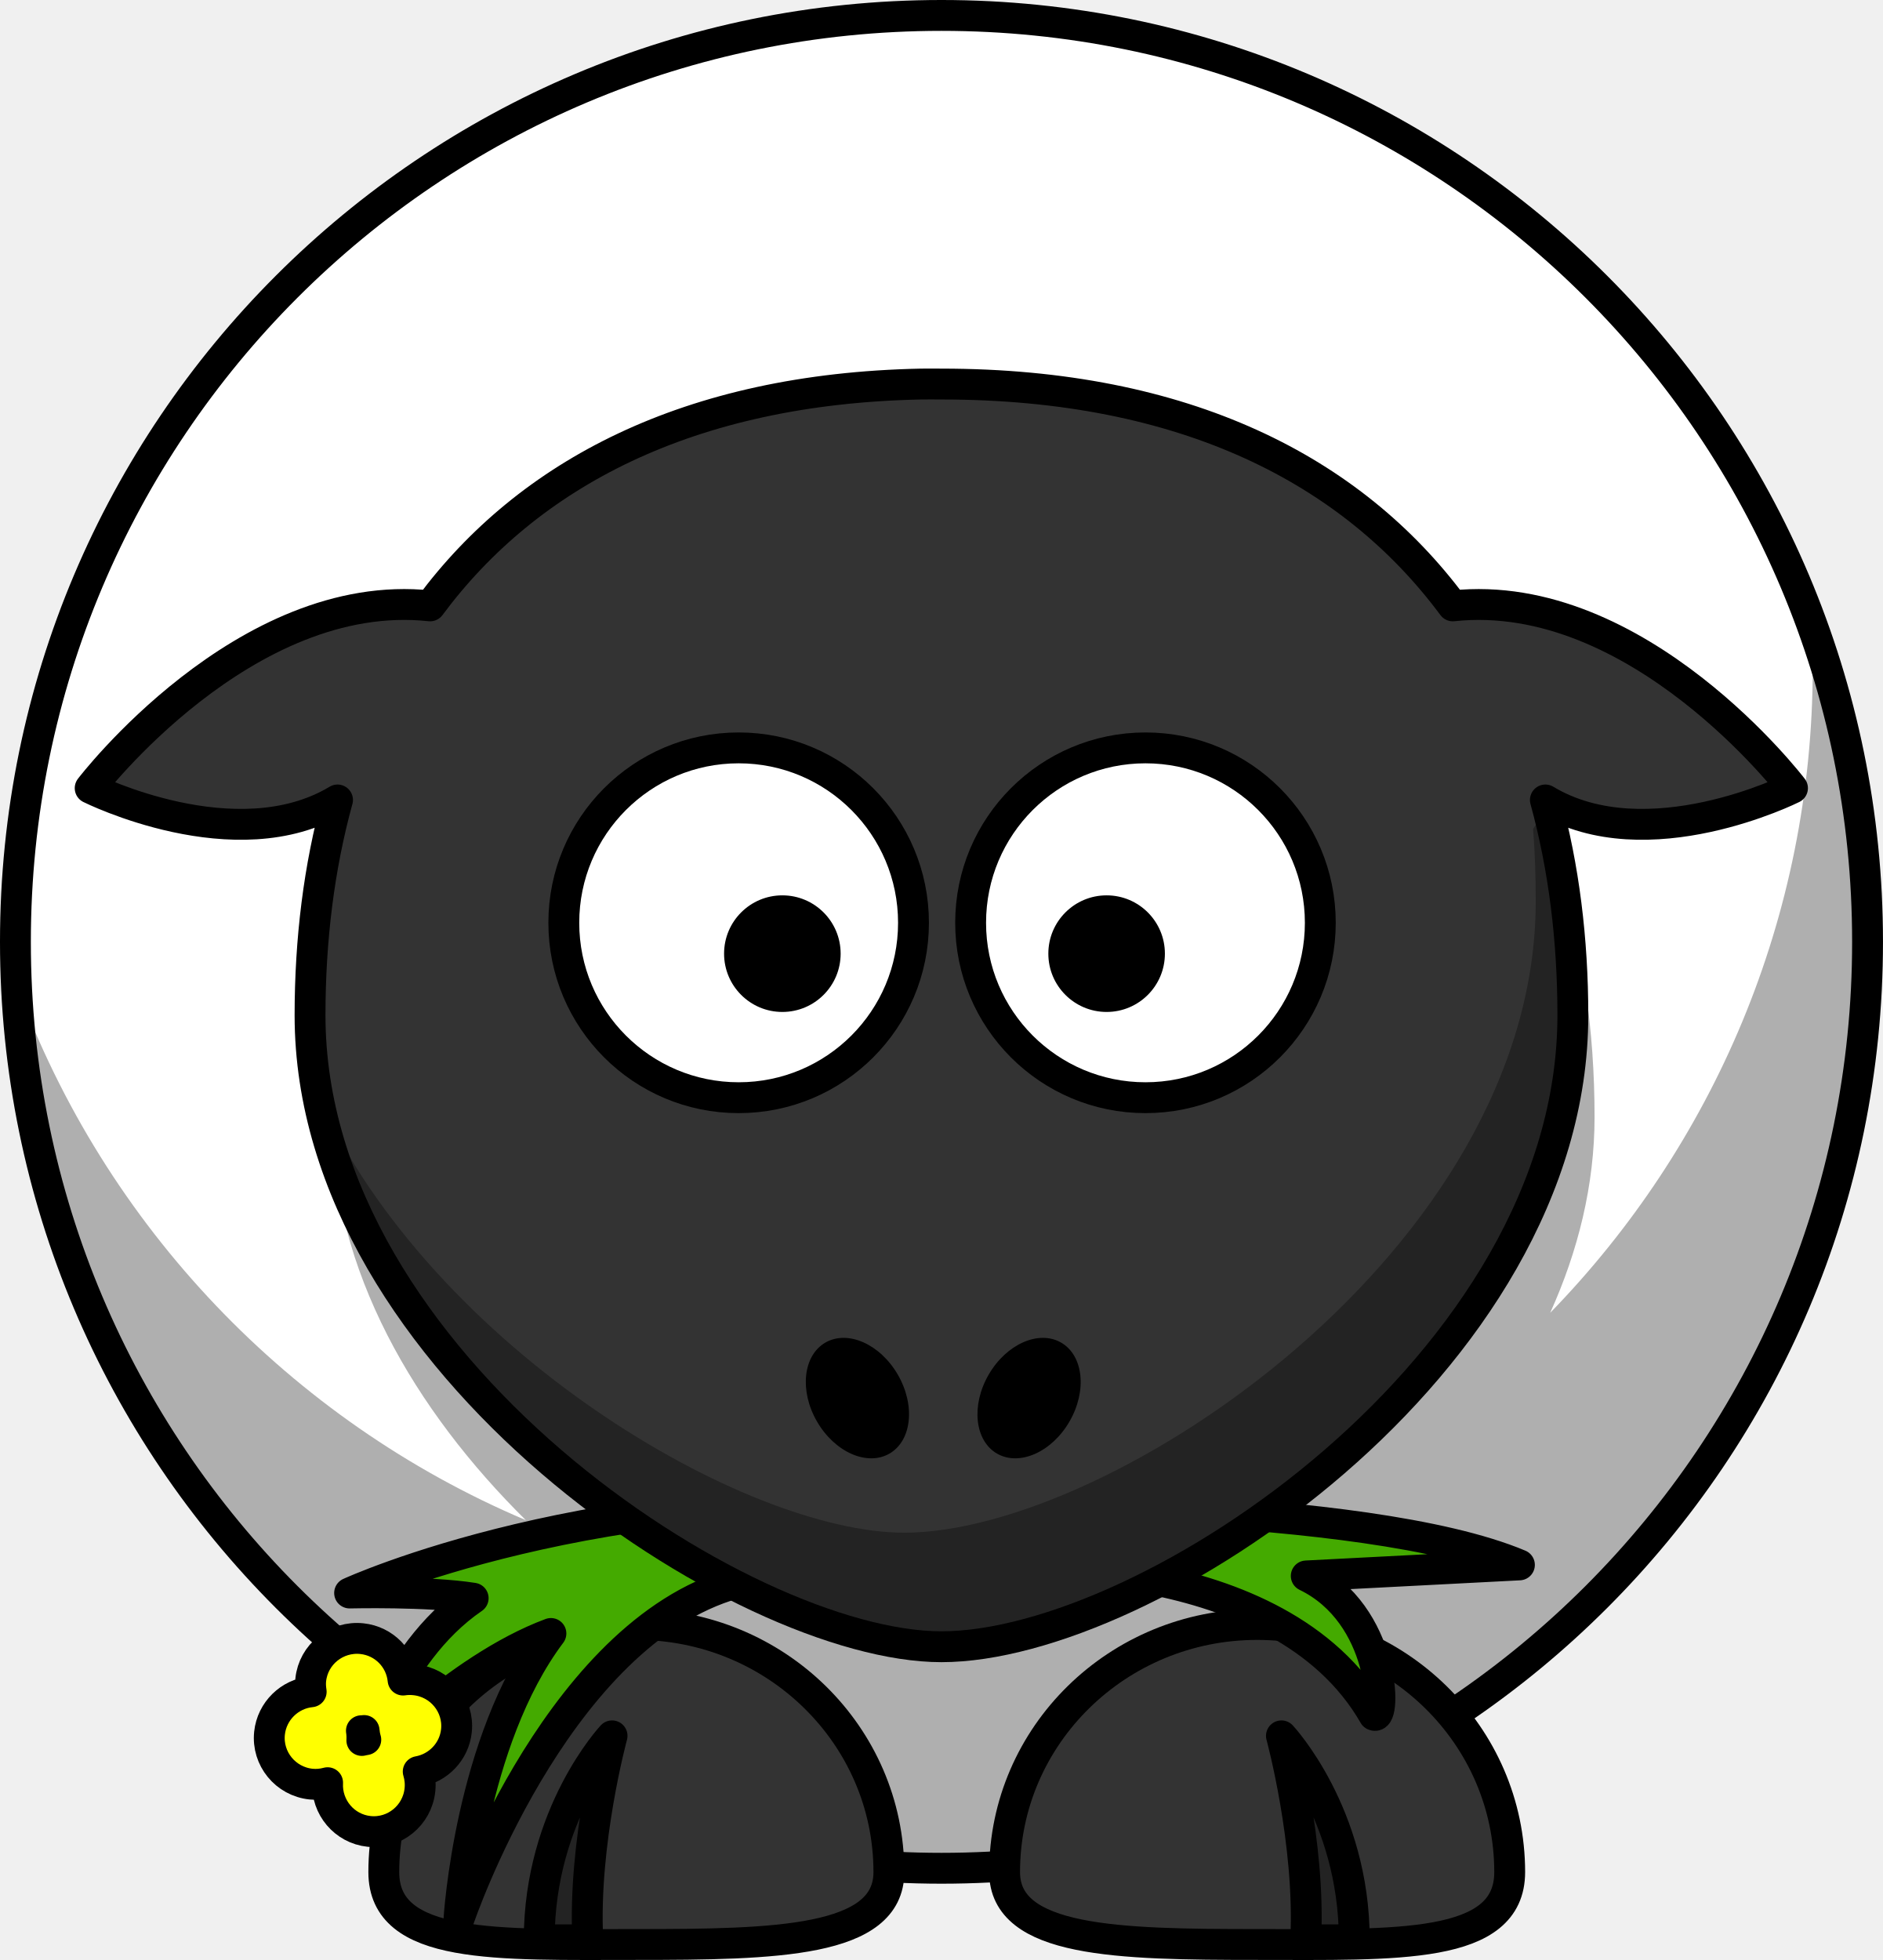
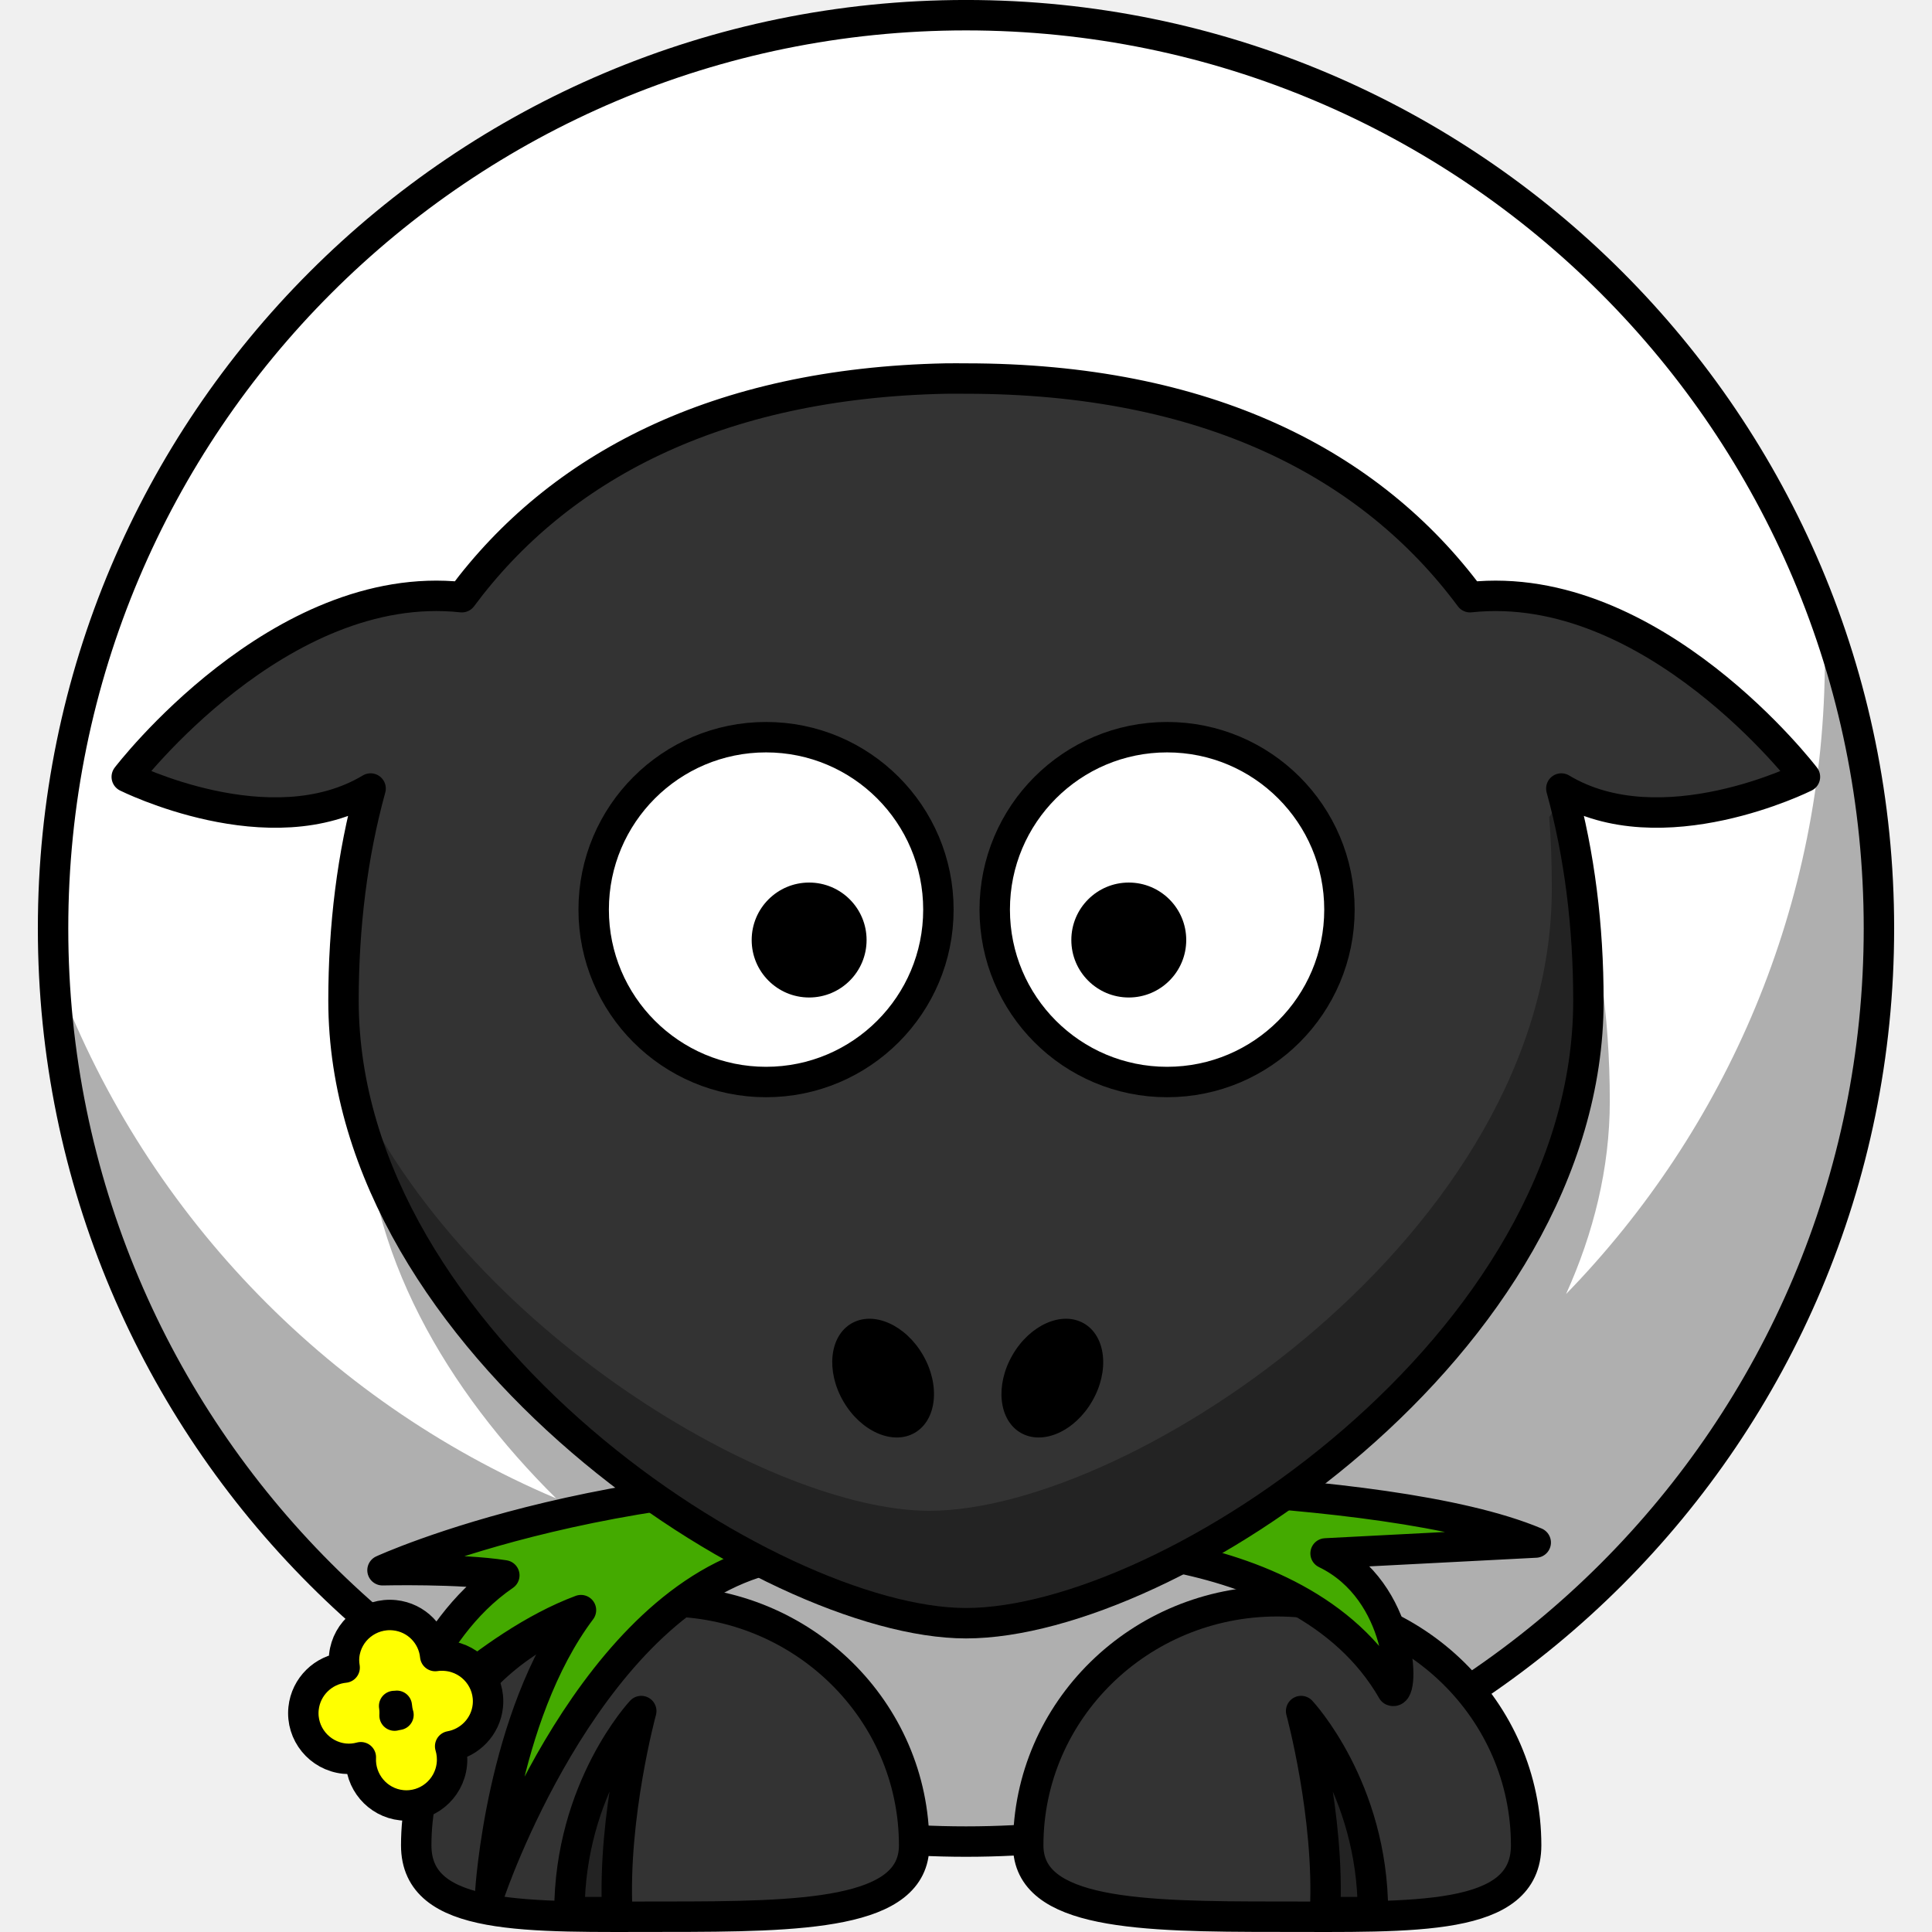
- <svg xmlns="http://www.w3.org/2000/svg" version="1.0" width="244.073" height="254.034" id="svg2">
+ <svg xmlns="http://www.w3.org/2000/svg" version="1.0" width="254.03" height="254.03" id="svg2">
  <defs id="defs4" />
-   <g transform="translate(-229.2363,-428.6334)" id="layer1">
-     <path d="M 471.31,550.706 C 471.33,617.014 417.581,670.778 351.273,670.778 C 284.965,670.778 231.217,617.014 231.236,550.706 C 231.217,484.397 284.965,430.633 351.273,430.633 C 417.581,430.633 471.33,484.397 471.31,550.706 z" id="path2383" style="opacity:1;fill:#ffffff;fill-opacity:1;fill-rule:nonzero;stroke:#000000;stroke-width:4;stroke-linecap:round;stroke-linejoin:round;stroke-miterlimit:4;stroke-dasharray:none;stroke-opacity:1" />
-     <path d="M 111.688,107.531 C 56.369,108.652 32.5,144.875 32.5,189.344 C 32.5,209.195 43.325,227.418 57.656,241.594 C 27.132,228.659 3.058,203.455 -8.375,172.188 C -5.467,235.87 47.134,286.688 111.531,286.688 C 177.792,286.688 231.562,232.916 231.562,166.656 C 231.562,152.189 229.01,138.316 224.312,125.469 C 224.397,127.312 224.469,129.168 224.469,131.031 C 224.469,163.569 211.481,193.093 190.438,214.719 C 194.043,206.731 196.188,198.197 196.188,189.344 C 196.188,144.169 171.566,107.531 114.344,107.531 C 113.45,107.531 112.566,107.513 111.688,107.531 z" transform="translate(239.7363,384.0659)" id="path3221" style="opacity:1;fill:#000000;fill-opacity:0.314;fill-rule:nonzero;stroke:none;stroke-width:4;stroke-linecap:round;stroke-linejoin:round;stroke-miterlimit:4;stroke-dasharray:none;stroke-opacity:1" />
-     <path d="M 359.453,671.275 C 359.453,680.366 374.119,680.657 392.188,680.657 C 410.258,680.657 424.924,681.35 424.924,671.275 C 424.924,653.56 410.258,639.181 392.188,639.181 C 374.119,639.181 359.453,653.56 359.453,671.275 z" id="path3172" style="fill:#333333;fill-opacity:1;fill-rule:nonzero;stroke:#000000;stroke-width:4;stroke-linecap:round;stroke-linejoin:round;stroke-miterlimit:4;stroke-opacity:1" />
-     <path d="M 344.455,671.275 C 344.455,680.366 329.79,680.657 311.72,680.657 C 293.651,680.657 278.985,681.35 278.985,671.275 C 278.985,653.56 293.651,639.181 311.72,639.181 C 329.79,639.181 344.455,653.56 344.455,671.275 z" id="path3329" style="fill:#333333;fill-opacity:1;fill-rule:nonzero;stroke:#000000;stroke-width:4;stroke-linecap:round;stroke-linejoin:round;stroke-miterlimit:4;stroke-opacity:1" />
-     <path d="M 299.13,680.056 C 299.13,663.688 308.573,653.616 308.573,653.616 C 308.573,653.616 304.796,667.465 305.425,680.056 L 299.13,680.056 z" id="path3331" style="fill:#000000;fill-opacity:0.314;fill-rule:evenodd;stroke:#000000;stroke-width:4;stroke-linecap:butt;stroke-linejoin:round;stroke-miterlimit:4;stroke-dasharray:none;stroke-opacity:1" />
-     <path d="M 353.053,623.664 C 306.649,620.314 274.552,635.101 274.552,635.101 C 274.552,635.101 284.793,634.854 290.569,635.773 C 279.738,643.185 276.187,657.896 276.187,657.896 C 276.187,657.896 288.265,644.951 300.647,640.347 C 290.134,654.329 288.734,677.308 288.734,677.308 C 288.734,677.308 300.824,641.583 323.413,634.184 C 340.634,628.544 358.847,631.861 358.847,631.861 C 358.847,631.861 394.964,629.37 407.338,650.937 C 408.967,651.708 408.806,637.839 398.553,632.889 L 426.184,631.459 C 406.032,622.973 353.053,623.664 353.053,623.664 z" id="path2399" style="fill:#44aa00;fill-opacity:1;fill-rule:evenodd;stroke:#000000;stroke-width:4;stroke-linecap:butt;stroke-linejoin:round;stroke-miterlimit:4;stroke-dasharray:none;stroke-opacity:1" />
-     <path d="M 348.611,478.41 C 318.482,479.02 297.68,490.063 284.986,507.16 C 260.922,504.572 240.924,530.785 240.924,530.785 C 240.924,530.785 259.815,540.231 272.986,532.316 C 270.587,541.028 269.424,550.422 269.424,560.222 C 269.424,605.397 325.549,642.066 351.268,642.066 C 377.984,642.066 433.111,605.397 433.111,560.222 C 433.111,550.422 431.947,541.028 429.549,532.316 C 442.72,540.231 461.58,530.785 461.58,530.785 C 461.58,530.785 441.609,504.58 417.549,507.16 C 404.487,489.565 382.841,478.41 351.268,478.41 C 350.374,478.41 349.489,478.392 348.611,478.41 z" id="path3155" style="fill:#333333;fill-opacity:1;fill-rule:nonzero;stroke:#000000;stroke-width:4;stroke-linecap:round;stroke-linejoin:round;stroke-miterlimit:4;stroke-opacity:1" />
-     <path d="M 404.779,680.056 C 404.779,663.688 395.336,653.616 395.336,653.616 C 395.336,653.616 399.113,667.465 398.484,680.056 L 404.779,680.056 z" id="path3174" style="fill:#000000;fill-opacity:0.314;fill-rule:evenodd;stroke:#000000;stroke-width:4;stroke-linecap:butt;stroke-linejoin:round;stroke-miterlimit:4;stroke-dasharray:none;stroke-opacity:1" />
-     <path d="M 347.644,548.236 C 347.647,560.755 337.5,570.905 324.981,570.905 C 312.462,570.905 302.314,560.755 302.318,548.236 C 302.314,535.717 312.462,525.566 324.981,525.566 C 337.5,525.566 347.647,535.717 347.644,548.236 z" id="path3157" style="opacity:1;fill:#ffffff;fill-opacity:1;fill-rule:nonzero;stroke:#000000;stroke-width:4;stroke-linecap:round;stroke-linejoin:round;stroke-miterlimit:4;stroke-dasharray:none;stroke-opacity:1" />
-     <path d="M 400.376,548.236 C 400.379,560.755 390.232,570.905 377.713,570.905 C 365.194,570.905 355.046,560.755 355.05,548.236 C 355.046,535.717 365.194,525.566 377.713,525.566 C 390.232,525.566 400.379,535.717 400.376,548.236 z" id="path3159" style="opacity:1;fill:#ffffff;fill-opacity:1;fill-rule:nonzero;stroke:#000000;stroke-width:4;stroke-linecap:round;stroke-linejoin:round;stroke-miterlimit:4;stroke-dasharray:none;stroke-opacity:1" />
-     <path d="M 380.231,552.236 C 380.232,556.409 376.85,559.792 372.677,559.792 C 368.504,559.792 365.121,556.409 365.123,552.236 C 365.121,548.063 368.504,544.679 372.677,544.679 C 376.85,544.679 380.232,548.063 380.231,552.236 z" id="path3161" style="opacity:1;fill:#000000;fill-opacity:1;fill-rule:nonzero;stroke:none;stroke-width:47.667;stroke-linecap:round;stroke-linejoin:round;stroke-miterlimit:4;stroke-dasharray:none;stroke-opacity:1" />
-     <path d="M 338.201,552.236 C 338.202,556.409 334.819,559.792 330.646,559.792 C 326.473,559.792 323.091,556.409 323.092,552.236 C 323.091,548.063 326.473,544.679 330.646,544.679 C 334.819,544.679 338.202,548.063 338.201,552.236 z" id="path3163" style="opacity:1;fill:#000000;fill-opacity:1;fill-rule:nonzero;stroke:none;stroke-width:47.667;stroke-linecap:round;stroke-linejoin:round;stroke-miterlimit:4;stroke-dasharray:none;stroke-opacity:1" />
-     <path d="M 429.83,533.41 L 427.955,536.066 C 428.204,539.141 428.299,542.269 428.299,545.441 C 428.299,590.615 373.172,627.285 346.455,627.285 C 325.749,627.285 285.358,603.529 270.393,570.691 C 278.008,610.937 327.564,642.066 351.268,642.066 C 377.984,642.066 433.111,605.397 433.111,560.222 C 433.111,550.831 432.036,541.812 429.83,533.41 z" id="path3231" style="fill:#000000;fill-opacity:0.314;fill-rule:nonzero;stroke:none;stroke-width:4;stroke-linecap:round;stroke-linejoin:round;stroke-miterlimit:4;stroke-opacity:1" />
-     <path d="M 367.868,612.867 C 365.576,616.84 361.368,618.706 358.472,617.033 C 355.575,615.361 355.087,610.784 357.381,606.812 C 359.674,602.839 363.882,600.974 366.778,602.646 C 369.675,604.318 370.163,608.895 367.868,612.867 z" id="path2398" style="opacity:1;fill:#000000;fill-opacity:1;fill-rule:nonzero;stroke:none;stroke-width:47.667;stroke-linecap:round;stroke-linejoin:round;stroke-miterlimit:4;stroke-dasharray:none;stroke-opacity:1" />
-     <path d="M 335.131,612.867 C 337.424,616.84 341.632,618.706 344.528,617.033 C 347.425,615.361 347.913,610.784 345.618,606.812 C 343.326,602.839 339.118,600.974 336.222,602.646 C 333.325,604.318 332.837,608.895 335.131,612.867 z" id="path2412" style="opacity:1;fill:#000000;fill-opacity:1;fill-rule:nonzero;stroke:none;stroke-width:47.667;stroke-linecap:round;stroke-linejoin:round;stroke-miterlimit:4;stroke-dasharray:none;stroke-opacity:1" />
-     <path d="M 276.138,641.017 C 272.838,640.671 269.86,643.057 269.515,646.356 C 269.459,646.884 269.495,647.401 269.573,647.902 C 266.791,648.175 264.474,650.388 264.171,653.275 C 263.826,656.575 266.245,659.525 269.545,659.87 C 270.298,659.949 271.011,659.872 271.701,659.688 C 271.531,662.861 273.877,665.665 277.073,666 C 280.373,666.345 283.323,663.926 283.668,660.626 C 283.755,659.801 283.674,658.993 283.446,658.246 C 286.019,657.791 288.114,655.679 288.399,652.952 C 288.745,649.652 286.325,646.702 283.026,646.357 C 282.499,646.302 281.983,646.307 281.483,646.384 C 281.21,643.602 279.025,641.319 276.138,641.017 z M 276.431,652.925 C 276.471,653.332 276.534,653.729 276.652,654.11 C 276.48,654.141 276.306,654.168 276.139,654.214 C 276.162,653.788 276.146,653.358 276.082,652.951 C 276.197,652.94 276.318,652.942 276.431,652.925 z" id="path3181" style="opacity:1;fill:#ffff00;fill-opacity:1;fill-rule:nonzero;stroke:#000000;stroke-width:4;stroke-linecap:round;stroke-linejoin:round;stroke-miterlimit:4;stroke-dasharray:none;stroke-opacity:1" />
+   <g transform="translate(-224.258,-428.637)" id="layer1">
+     <path d="m 471.31,550.706 c 0.02,66.308 -53.728,120.072 -120.037,120.072 -66.308,0 -120.056,-53.764 -120.037,-120.072 -0.02,-66.308 53.728,-120.072 120.037,-120.072 66.308,0 120.057,53.764 120.037,120.072 z" id="path2383" style="fill:#ffffff;fill-opacity:1;fill-rule:nonzero;stroke:#000000;stroke-width:4;stroke-linecap:round;stroke-linejoin:round;stroke-miterlimit:4;stroke-opacity:1;stroke-dasharray:none" />
+     <path d="m 111.688,107.531 c -55.318,1.121 -79.187,37.344 -79.188,81.812 0,19.851 10.825,38.075 25.156,52.25 C 27.132,228.659 3.058,203.455 -8.375,172.188 c 2.908,63.683 55.509,114.5 119.906,114.5 66.26,10e-6 120.031,-53.771 120.031,-120.031 0,-14.468 -2.552,-28.34 -7.25,-41.188 0.084,1.843 0.156,3.699 0.156,5.562 0,32.537 -12.988,62.062 -34.031,83.688 3.606,-7.988 5.75,-16.521 5.75,-25.375 0,-45.174 -24.621,-81.812 -81.844,-81.812 -0.894,0 -1.778,-0.018 -2.656,0 z" transform="translate(239.7363,384.0659)" id="path3221" style="fill:#000000;fill-opacity:0.314;fill-rule:nonzero;stroke:none" />
+     <path d="m 359.453,671.275 c 0,9.091 14.665,9.381 32.735,9.381 18.07,0 32.735,0.693 32.735,-9.381 0,-17.716 -14.665,-32.094 -32.735,-32.094 -18.07,0 -32.735,14.378 -32.735,32.094 z" id="path3172" style="fill:#333333;fill-opacity:1;fill-rule:nonzero;stroke:#000000;stroke-width:4;stroke-linecap:round;stroke-linejoin:round;stroke-miterlimit:4;stroke-opacity:1" />
+     <path d="m 344.455,671.275 c 0,9.091 -14.665,9.381 -32.735,9.381 -18.07,0 -32.735,0.693 -32.735,-9.381 0,-17.716 14.665,-32.094 32.735,-32.094 18.07,0 32.735,14.378 32.735,32.094 z" id="path3329" style="fill:#333333;fill-opacity:1;fill-rule:nonzero;stroke:#000000;stroke-width:4;stroke-linecap:round;stroke-linejoin:round;stroke-miterlimit:4;stroke-opacity:1" />
+     <path d="m 299.13,680.056 c 0,-16.368 9.443,-26.44 9.443,-26.44 0,0 -3.777,13.849 -3.148,26.44 l -6.295,0 z" id="path3331" style="fill:#000000;fill-opacity:0.314;fill-rule:evenodd;stroke:#000000;stroke-width:4;stroke-linecap:butt;stroke-linejoin:round;stroke-miterlimit:4;stroke-opacity:1;stroke-dasharray:none" />
+     <path d="m 353.053,623.664 c -46.403,-3.35 -78.501,11.437 -78.501,11.437 0,0 10.241,-0.248 16.017,0.671 -10.831,7.413 -14.382,22.123 -14.382,22.123 0,0 12.078,-12.944 24.46,-17.549 -10.513,13.981 -11.913,36.96 -11.913,36.96 0,0 12.09,-35.725 34.679,-43.124 17.221,-5.64 35.434,-2.323 35.434,-2.323 0,0 36.116,-2.491 48.491,19.076 1.629,0.772 1.468,-13.098 -8.785,-18.047 l 27.631,-1.43 c -20.153,-8.485 -73.132,-7.794 -73.132,-7.794 z" id="path2399" style="fill:#44aa00;fill-opacity:1;fill-rule:evenodd;stroke:#000000;stroke-width:4;stroke-linecap:butt;stroke-linejoin:round;stroke-miterlimit:4;stroke-opacity:1;stroke-dasharray:none" />
+     <path d="m 348.611,478.41 c -30.129,0.611 -50.932,11.653 -63.625,28.75 -24.064,-2.588 -44.062,23.625 -44.062,23.625 0,0 18.891,9.446 32.062,1.531 -2.399,8.712 -3.562,18.106 -3.562,27.906 0,45.174 56.126,81.844 81.844,81.844 26.717,0 81.844,-36.669 81.844,-81.844 0,-9.8 -1.164,-19.195 -3.562,-27.906 13.171,7.915 32.031,-1.531 32.031,-1.531 0,0 -19.971,-26.205 -44.031,-23.625 -13.062,-17.595 -34.708,-28.75 -66.281,-28.75 -0.894,0 -1.778,-0.018 -2.656,0 z" id="path3155" style="fill:#333333;fill-opacity:1;fill-rule:nonzero;stroke:#000000;stroke-width:4;stroke-linecap:round;stroke-linejoin:round;stroke-miterlimit:4;stroke-opacity:1" />
+     <path d="m 404.779,680.056 c 0,-16.368 -9.443,-26.44 -9.443,-26.44 0,0 3.777,13.849 3.148,26.44 l 6.295,0 z" id="path3174" style="fill:#000000;fill-opacity:0.314;fill-rule:evenodd;stroke:#000000;stroke-width:4;stroke-linecap:butt;stroke-linejoin:round;stroke-miterlimit:4;stroke-opacity:1;stroke-dasharray:none" />
+     <path d="m 347.644,548.236 c 0.004,12.519 -10.144,22.67 -22.663,22.67 -12.519,0 -22.667,-10.151 -22.663,-22.67 -0.004,-12.519 10.144,-22.67 22.663,-22.67 12.519,0 22.666,10.151 22.663,22.67 z" id="path3157" style="fill:#ffffff;fill-opacity:1;fill-rule:nonzero;stroke:#000000;stroke-width:4;stroke-linecap:round;stroke-linejoin:round;stroke-miterlimit:4;stroke-opacity:1;stroke-dasharray:none" />
+     <path d="m 400.376,548.236 c 0.004,12.519 -10.144,22.67 -22.663,22.67 -12.519,0 -22.667,-10.151 -22.663,-22.67 -0.004,-12.519 10.144,-22.67 22.663,-22.67 12.519,0 22.666,10.151 22.663,22.67 z" id="path3159" style="fill:#ffffff;fill-opacity:1;fill-rule:nonzero;stroke:#000000;stroke-width:4;stroke-linecap:round;stroke-linejoin:round;stroke-miterlimit:4;stroke-opacity:1;stroke-dasharray:none" />
+     <path d="m 380.231,552.236 c 10e-4,4.173 -3.381,7.557 -7.554,7.557 -4.173,0 -7.556,-3.384 -7.554,-7.557 -10e-4,-4.173 3.381,-7.556 7.554,-7.556 4.173,0 7.556,3.384 7.554,7.556 z" id="path3161" style="fill:#000000;fill-opacity:1;fill-rule:nonzero;stroke:none" />
+     <path d="m 338.201,552.236 c 10e-4,4.173 -3.381,7.557 -7.554,7.557 -4.173,0 -7.556,-3.384 -7.554,-7.557 -0.001,-4.173 3.381,-7.556 7.554,-7.556 4.173,0 7.556,3.384 7.554,7.556 z" id="path3163" style="fill:#000000;fill-opacity:1;fill-rule:nonzero;stroke:none" />
+     <path d="m 429.83,533.41 -1.875,2.656 c 0.249,3.075 0.344,6.203 0.344,9.375 0,45.174 -55.127,81.844 -81.844,81.844 -20.706,2e-5 -61.097,-23.756 -76.062,-56.594 7.616,40.246 57.172,71.375 80.875,71.375 26.717,0 81.844,-36.669 81.844,-81.844 0,-9.392 -1.075,-18.41 -3.281,-26.812 z" id="path3231" style="fill:#000000;fill-opacity:0.314;fill-rule:nonzero;stroke:none" />
+     <path d="m 367.868,612.867 c -2.293,3.973 -6.5,5.839 -9.397,4.166 -2.897,-1.672 -3.385,-6.249 -1.09,-10.221 2.293,-3.973 6.5,-5.839 9.397,-4.166 2.897,1.672 3.385,6.249 1.09,10.221 z" id="path2398" style="fill:#000000;fill-opacity:1;fill-rule:nonzero;stroke:none" />
+     <path d="m 335.131,612.867 c 2.293,3.973 6.5,5.839 9.397,4.166 2.897,-1.672 3.385,-6.249 1.09,-10.221 -2.293,-3.973 -6.5,-5.839 -9.397,-4.166 -2.897,1.672 -3.385,6.249 -1.09,10.221 z" id="path2412" style="fill:#000000;fill-opacity:1;fill-rule:nonzero;stroke:none" />
+     <path d="m 276.138,641.017 c -3.3,-0.345 -6.278,2.04 -6.623,5.339 -0.055,0.528 -0.019,1.045 0.058,1.546 -2.782,0.273 -5.099,2.486 -5.401,5.373 -0.345,3.3 2.074,6.25 5.374,6.595 0.753,0.079 1.466,0.002 2.156,-0.183 -0.17,3.173 2.176,5.978 5.372,6.312 3.3,0.345 6.25,-2.074 6.595,-5.374 0.086,-0.825 0.006,-1.633 -0.222,-2.38 2.573,-0.455 4.668,-2.567 4.953,-5.294 0.345,-3.3 -2.074,-6.25 -5.374,-6.595 -0.526,-0.055 -1.043,-0.05 -1.542,0.027 -0.273,-2.782 -2.458,-5.065 -5.345,-5.367 z m 0.293,11.908 c 0.04,0.407 0.103,0.804 0.221,1.186 -0.173,0.031 -0.346,0.058 -0.514,0.103 0.023,-0.426 0.008,-0.856 -0.056,-1.263 0.114,-0.011 0.236,-0.009 0.348,-0.026 z" id="path3181" style="fill:#ffff00;fill-opacity:1;fill-rule:nonzero;stroke:#000000;stroke-width:4;stroke-linecap:round;stroke-linejoin:round;stroke-miterlimit:4;stroke-opacity:1;stroke-dasharray:none" />
  </g>
</svg>
